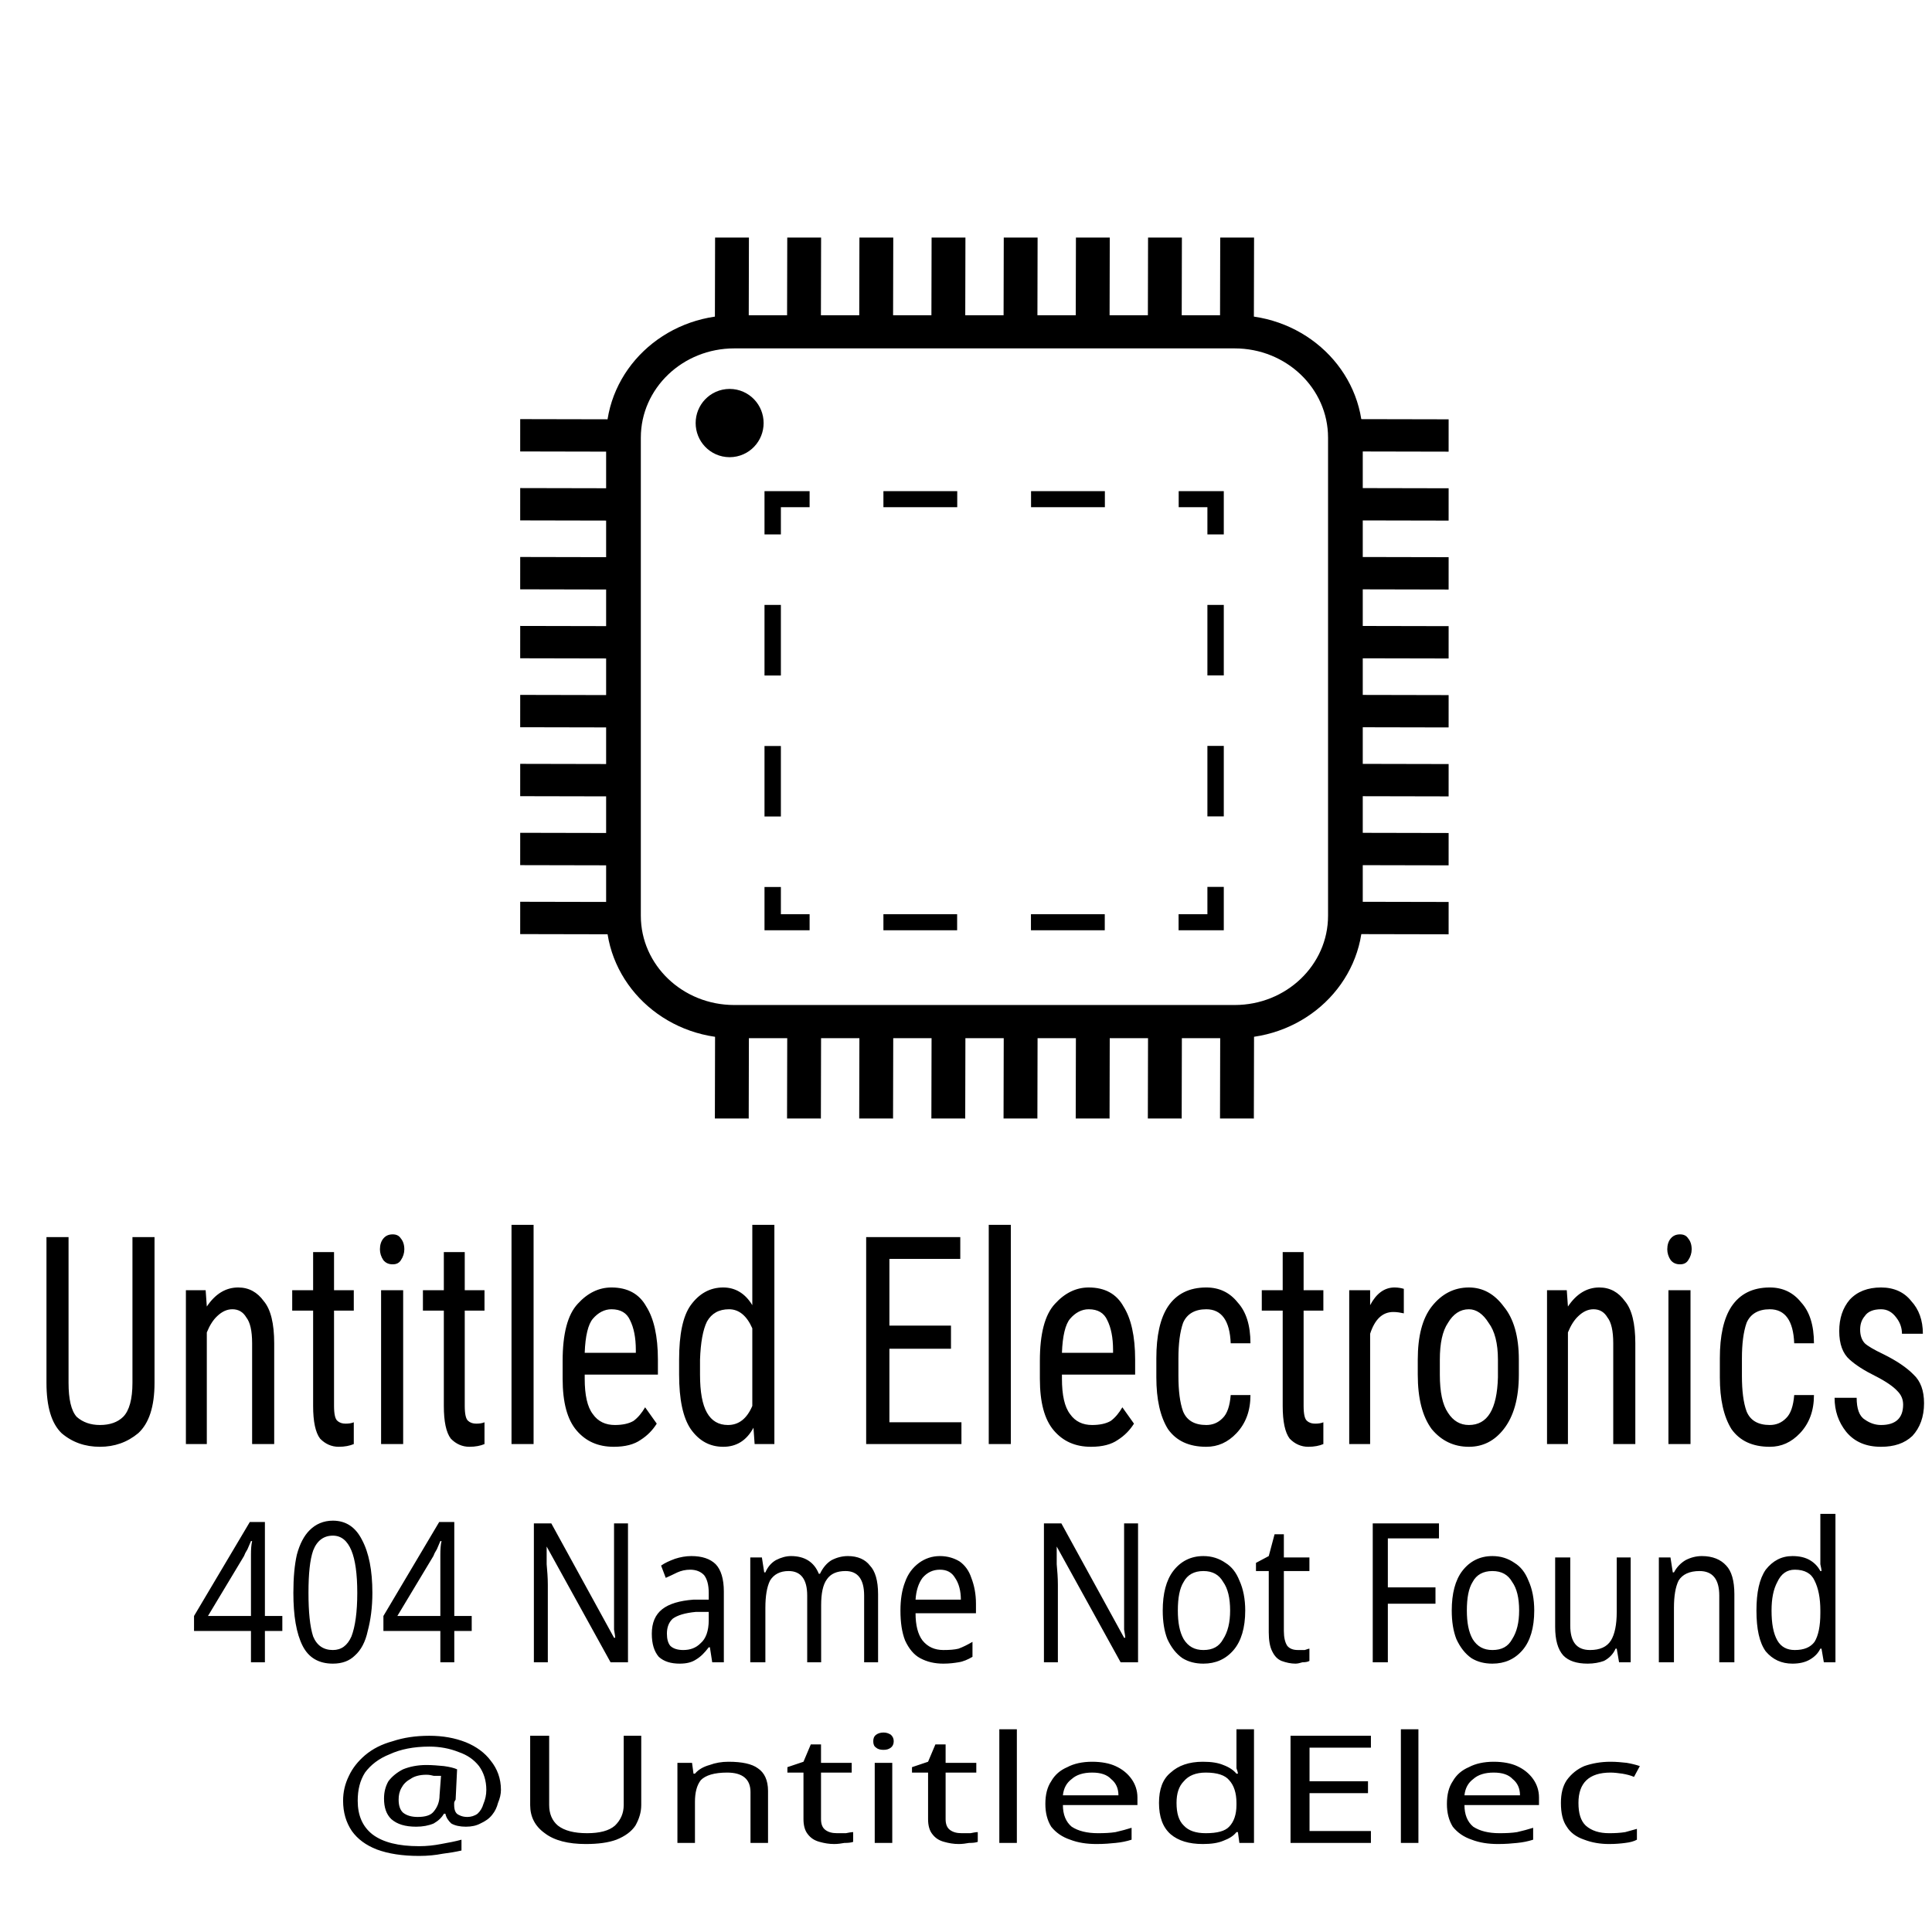
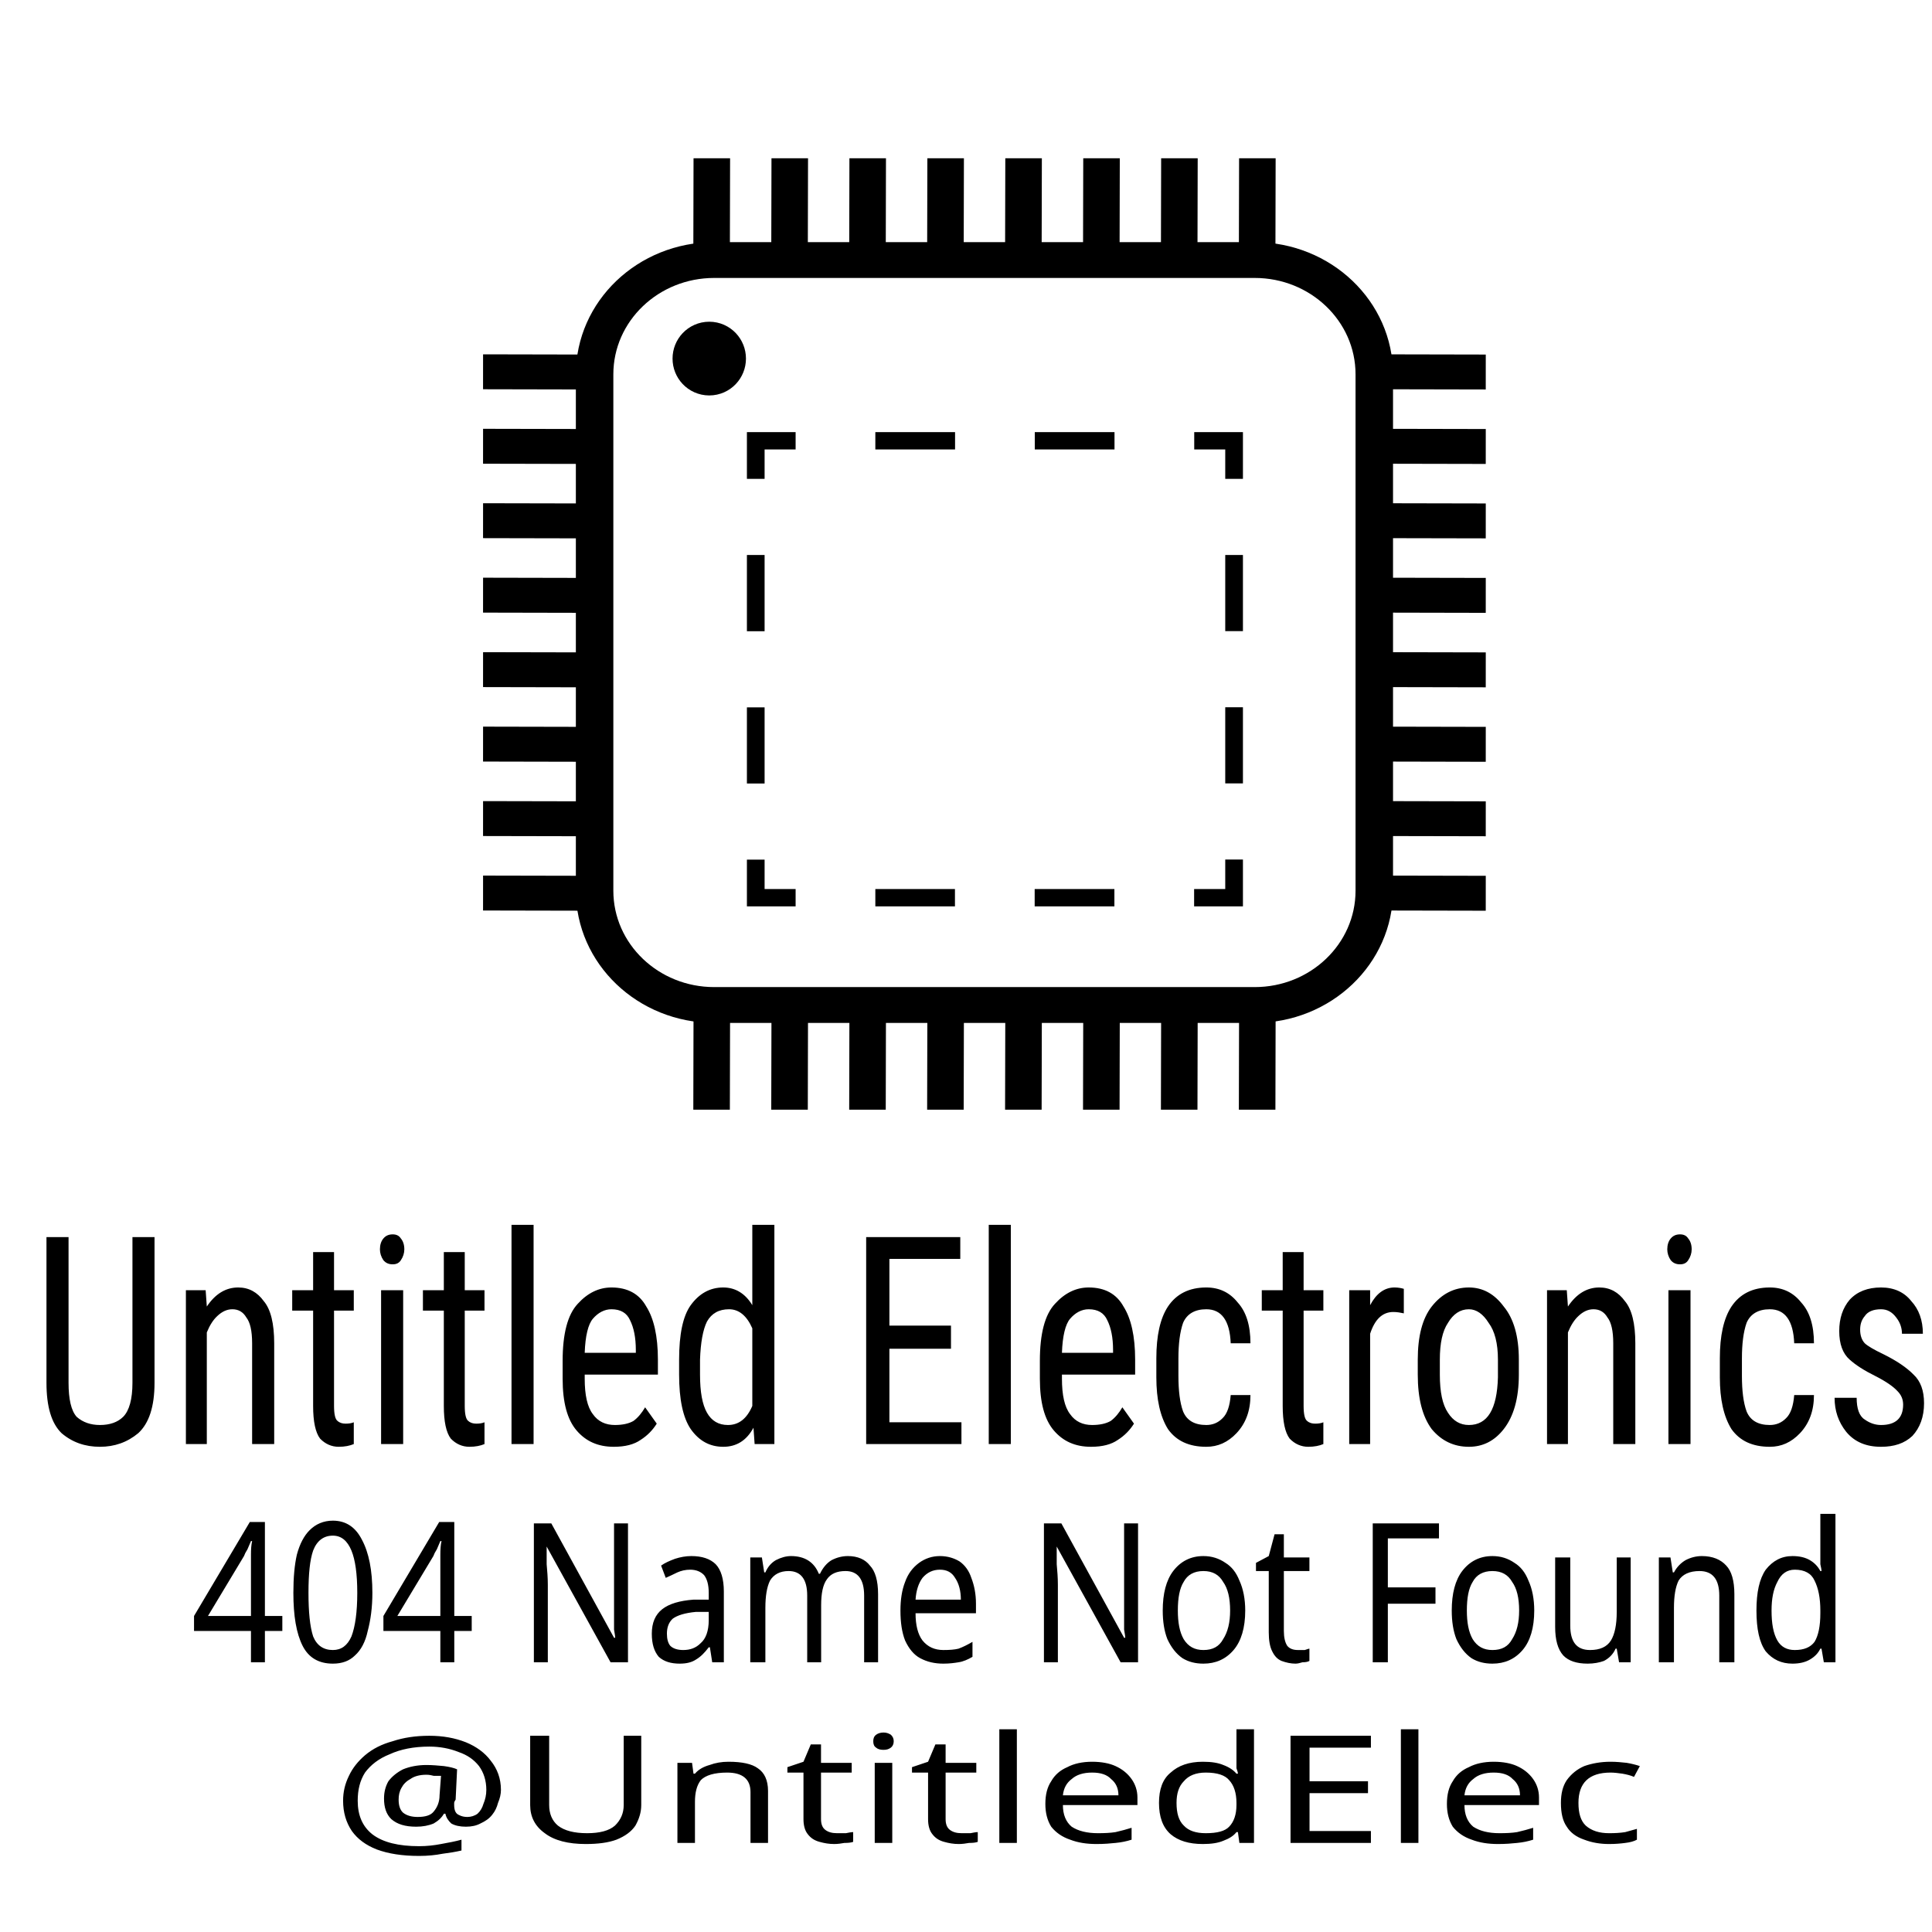
<svg xmlns="http://www.w3.org/2000/svg" width="24.0mm" height="24.0mm" viewBox="0 0 24.0 24.0" version="1.1" id="svg924">
  <defs id="defs921">
    </defs>
  <g id="g993">
    <rect x="0" y="0" width="24.0" height="24.0" style="fill:#FFFFFF;fill-opacity:1;stroke:none" id="rect991" />
  </g>
  <g id="g995" />
  <g id="g997" />
  <g id="g999" />
  <g id="g1001" />
  <g id="g1003" />
  <g id="g1005" />
  <g id="g1007">
    <text xml:space="preserve" style="font-style:normal;font-weight:normal;font-size:3.341px;line-height:1.25;font-family:sans-serif;fill:#000000;fill-opacity:1;stroke:none;stroke-width:0.084" x="0.408" y="16.57" id="text18214" transform="scale(0.9237176,1.082582)">
      <tspan id="tspan18212" style="font-style:normal;font-variant:normal;font-weight:normal;font-stretch:normal;font-size:3.341px;font-family:'Roboto Condensed';-inkscape-font-specification:'Roboto Condensed, Normal';font-variant-ligatures:normal;font-variant-caps:normal;font-variant-numeric:normal;font-variant-east-asian:normal;stroke-width:0.084" x="0.408" y="16.57">Untitled Electronics</tspan>
    </text>
    <text xml:space="preserve" style="font-style:normal;font-weight:normal;font-size:3.341px;line-height:1.25;font-family:sans-serif;fill:#000000;fill-opacity:1;stroke:none;stroke-width:0.084" x="2.562" y="19.077" id="text27038" transform="scale(0.9237176,1.082582)">
      <tspan id="tspan27036" style="font-style:normal;font-variant:normal;font-weight:normal;font-stretch:normal;font-size:2.227px;font-family:Cantarell;-inkscape-font-specification:'Cantarell, Normal';font-variant-ligatures:normal;font-variant-caps:normal;font-variant-numeric:normal;font-variant-east-asian:normal;stroke-width:0.084" x="2.562" y="19.077">404 Name Not Found</tspan>
    </text>
    <g id="g33509" transform="translate(-64.69734,-52.00621)" />
-     <g id="g1275" transform="matrix(1.287901,0,0,1.261831,-5.221207,1.769366)">
+     <g id="g1275" transform="matrix(1.390933,0,0,1.362778,-6.617208,0.6895567)">
      <g id="g43927" transform="matrix(0.7292944,0,0,0.7112108,-47.17602,-46.72907)">
        <rect style="fill:none;stroke:#000000;stroke-width:0.459;stroke-miterlimit:4;stroke-dasharray:none;stroke-opacity:1" id="rect846" width="9.548" height="9.548" x="78.492" y="68.325" ry="1.465" />
        <g id="g12242" transform="matrix(0.2936399,0,0,0.5594847,61.47356,32.18675)">
          <path style="fill:none;stroke:#000000;stroke-width:0.8;stroke-linecap:butt;stroke-linejoin:miter;stroke-miterlimit:4;stroke-dasharray:none;stroke-opacity:1" d="m 90.715,67.152 4.407,0.005" id="path11735" />
          <path style="fill:none;stroke:#000000;stroke-width:0.8;stroke-linecap:butt;stroke-linejoin:miter;stroke-miterlimit:4;stroke-dasharray:none;stroke-opacity:1" d="m 90.715,68.858 4.407,0.005" id="path12220" />
          <path style="fill:none;stroke:#000000;stroke-width:0.8;stroke-linecap:butt;stroke-linejoin:miter;stroke-miterlimit:4;stroke-dasharray:none;stroke-opacity:1" d="m 90.715,70.563 4.407,0.005" id="path12222" />
          <path style="fill:none;stroke:#000000;stroke-width:0.8;stroke-linecap:butt;stroke-linejoin:miter;stroke-miterlimit:4;stroke-dasharray:none;stroke-opacity:1" d="m 90.715,72.269 4.407,0.005" id="path12224" />
          <path style="fill:none;stroke:#000000;stroke-width:0.8;stroke-linecap:butt;stroke-linejoin:miter;stroke-miterlimit:4;stroke-dasharray:none;stroke-opacity:1" d="m 90.715,73.975 4.407,0.005" id="path12226" />
          <path style="fill:none;stroke:#000000;stroke-width:0.8;stroke-linecap:butt;stroke-linejoin:miter;stroke-miterlimit:4;stroke-dasharray:none;stroke-opacity:1" d="m 90.715,75.681 4.407,0.005" id="path12228" />
          <path style="fill:none;stroke:#000000;stroke-width:0.8;stroke-linecap:butt;stroke-linejoin:miter;stroke-miterlimit:4;stroke-dasharray:none;stroke-opacity:1" d="m 90.715,77.387 4.407,0.005" id="path12230" />
          <path style="fill:none;stroke:#000000;stroke-width:0.8;stroke-linecap:butt;stroke-linejoin:miter;stroke-miterlimit:4;stroke-dasharray:none;stroke-opacity:1" d="m 90.715,79.093 4.407,0.005" id="path12232" />
        </g>
        <g id="g12394" transform="matrix(0.2936399,0,0,0.5594847,50.48851,32.18675)">
          <path style="fill:none;stroke:#000000;stroke-width:0.8;stroke-linecap:butt;stroke-linejoin:miter;stroke-miterlimit:4;stroke-dasharray:none;stroke-opacity:1" d="m 90.715,67.152 4.407,0.005" id="path12378" />
          <path style="fill:none;stroke:#000000;stroke-width:0.8;stroke-linecap:butt;stroke-linejoin:miter;stroke-miterlimit:4;stroke-dasharray:none;stroke-opacity:1" d="m 90.715,68.858 4.407,0.005" id="path12380" />
          <path style="fill:none;stroke:#000000;stroke-width:0.8;stroke-linecap:butt;stroke-linejoin:miter;stroke-miterlimit:4;stroke-dasharray:none;stroke-opacity:1" d="m 90.715,70.563 4.407,0.005" id="path12382" />
          <path style="fill:none;stroke:#000000;stroke-width:0.8;stroke-linecap:butt;stroke-linejoin:miter;stroke-miterlimit:4;stroke-dasharray:none;stroke-opacity:1" d="m 90.715,72.269 4.407,0.005" id="path12384" />
          <path style="fill:none;stroke:#000000;stroke-width:0.8;stroke-linecap:butt;stroke-linejoin:miter;stroke-miterlimit:4;stroke-dasharray:none;stroke-opacity:1" d="m 90.715,73.975 4.407,0.005" id="path12386" />
          <path style="fill:none;stroke:#000000;stroke-width:0.8;stroke-linecap:butt;stroke-linejoin:miter;stroke-miterlimit:4;stroke-dasharray:none;stroke-opacity:1" d="m 90.715,75.681 4.407,0.005" id="path12388" />
          <path style="fill:none;stroke:#000000;stroke-width:0.8;stroke-linecap:butt;stroke-linejoin:miter;stroke-miterlimit:4;stroke-dasharray:none;stroke-opacity:1" d="m 90.715,77.387 4.407,0.005" id="path12390" />
          <path style="fill:none;stroke:#000000;stroke-width:0.8;stroke-linecap:butt;stroke-linejoin:miter;stroke-miterlimit:4;stroke-dasharray:none;stroke-opacity:1" d="m 90.715,79.093 4.407,0.005" id="path12392" />
        </g>
        <g id="g12572" transform="matrix(0,0.2936399,-0.5594847,0,124.1787,40.38293)">
          <path style="fill:none;stroke:#000000;stroke-width:0.8;stroke-linecap:butt;stroke-linejoin:miter;stroke-miterlimit:4;stroke-dasharray:none;stroke-opacity:1" d="m 90.715,67.152 4.407,0.005" id="path12556" />
          <path style="fill:none;stroke:#000000;stroke-width:0.8;stroke-linecap:butt;stroke-linejoin:miter;stroke-miterlimit:4;stroke-dasharray:none;stroke-opacity:1" d="m 90.715,68.858 4.407,0.005" id="path12558" />
          <path style="fill:none;stroke:#000000;stroke-width:0.8;stroke-linecap:butt;stroke-linejoin:miter;stroke-miterlimit:4;stroke-dasharray:none;stroke-opacity:1" d="m 90.715,70.563 4.407,0.005" id="path12560" />
          <path style="fill:none;stroke:#000000;stroke-width:0.8;stroke-linecap:butt;stroke-linejoin:miter;stroke-miterlimit:4;stroke-dasharray:none;stroke-opacity:1" d="m 90.715,72.269 4.407,0.005" id="path12562" />
          <path style="fill:none;stroke:#000000;stroke-width:0.8;stroke-linecap:butt;stroke-linejoin:miter;stroke-miterlimit:4;stroke-dasharray:none;stroke-opacity:1" d="m 90.715,73.975 4.407,0.005" id="path12564" />
          <path style="fill:none;stroke:#000000;stroke-width:0.8;stroke-linecap:butt;stroke-linejoin:miter;stroke-miterlimit:4;stroke-dasharray:none;stroke-opacity:1" d="m 90.715,75.681 4.407,0.005" id="path12566" />
          <path style="fill:none;stroke:#000000;stroke-width:0.8;stroke-linecap:butt;stroke-linejoin:miter;stroke-miterlimit:4;stroke-dasharray:none;stroke-opacity:1" d="m 90.715,77.387 4.407,0.005" id="path12568" />
          <path style="fill:none;stroke:#000000;stroke-width:0.8;stroke-linecap:butt;stroke-linejoin:miter;stroke-miterlimit:4;stroke-dasharray:none;stroke-opacity:1" d="m 90.715,79.093 4.407,0.005" id="path12570" />
        </g>
        <g id="g12590" transform="matrix(0,0.2936399,-0.5594847,0,124.1787,51.28306)">
          <path style="fill:none;stroke:#000000;stroke-width:0.8;stroke-linecap:butt;stroke-linejoin:miter;stroke-miterlimit:4;stroke-dasharray:none;stroke-opacity:1" d="m 90.715,67.152 4.407,0.005" id="path12574" />
          <path style="fill:none;stroke:#000000;stroke-width:0.8;stroke-linecap:butt;stroke-linejoin:miter;stroke-miterlimit:4;stroke-dasharray:none;stroke-opacity:1" d="m 90.715,68.858 4.407,0.005" id="path12576" />
          <path style="fill:none;stroke:#000000;stroke-width:0.8;stroke-linecap:butt;stroke-linejoin:miter;stroke-miterlimit:4;stroke-dasharray:none;stroke-opacity:1" d="m 90.715,70.563 4.407,0.005" id="path12578" />
          <path style="fill:none;stroke:#000000;stroke-width:0.8;stroke-linecap:butt;stroke-linejoin:miter;stroke-miterlimit:4;stroke-dasharray:none;stroke-opacity:1" d="m 90.715,72.269 4.407,0.005" id="path12580" />
          <path style="fill:none;stroke:#000000;stroke-width:0.8;stroke-linecap:butt;stroke-linejoin:miter;stroke-miterlimit:4;stroke-dasharray:none;stroke-opacity:1" d="m 90.715,73.975 4.407,0.005" id="path12582" />
          <path style="fill:none;stroke:#000000;stroke-width:0.8;stroke-linecap:butt;stroke-linejoin:miter;stroke-miterlimit:4;stroke-dasharray:none;stroke-opacity:1" d="m 90.715,75.681 4.407,0.005" id="path12584" />
          <path style="fill:none;stroke:#000000;stroke-width:0.8;stroke-linecap:butt;stroke-linejoin:miter;stroke-miterlimit:4;stroke-dasharray:none;stroke-opacity:1" d="m 90.715,77.387 4.407,0.005" id="path12586" />
          <path style="fill:none;stroke:#000000;stroke-width:0.8;stroke-linecap:butt;stroke-linejoin:miter;stroke-miterlimit:4;stroke-dasharray:none;stroke-opacity:1" d="m 90.715,79.093 4.407,0.005" id="path12588" />
        </g>
        <ellipse style="fill:none;stroke:#000000;stroke-width:0.459;stroke-miterlimit:4;stroke-dasharray:none;stroke-opacity:1" id="path40088" cx="79.896" cy="69.588" rx="0.22" ry="0.243" />
      </g>
      <path id="rect43951" style="fill:none;stroke:#000000;stroke-width:0.158;stroke-miterlimit:4;stroke-dasharray:none" d="M 11.507,3.859 V 3.512 h 0.356 m 0.712,0 h 0.712 m 0.712,0 h 0.712 m 0.712,0 h 0.356 V 3.859 m 0,0.694 v 0.694 m 0,0.694 v 0.694 m 0,0.694 V 7.677 H 15.422 m -0.712,0 H 13.998 m -0.712,0 H 12.575 m -0.712,0 H 11.507 V 7.33 m 0,-0.694 V 5.942 m 0,-0.694 V 4.553 m 0,-0.694 V 3.512" />
    </g>
    <text xml:space="preserve" style="font-style:normal;font-weight:normal;font-size:2.154px;line-height:1.25;font-family:sans-serif;fill:#000000;fill-opacity:1;stroke:none;stroke-width:0.054" x="3.544" y="26.605" id="text10095" transform="scale(1.161963,0.8606128)">
      <tspan id="tspan10093" style="font-style:normal;font-variant:normal;font-weight:normal;font-stretch:normal;font-size:2.154px;font-family:Cantarell;-inkscape-font-specification:'Cantarell, Normal';font-variant-ligatures:normal;font-variant-caps:normal;font-variant-numeric:normal;font-variant-east-asian:normal;stroke-width:0.054" x="3.544" y="26.605">@UntitledElec</tspan>
    </text>
  </g>
  <g id="g1009" />
  <g id="g1011" />
</svg>
